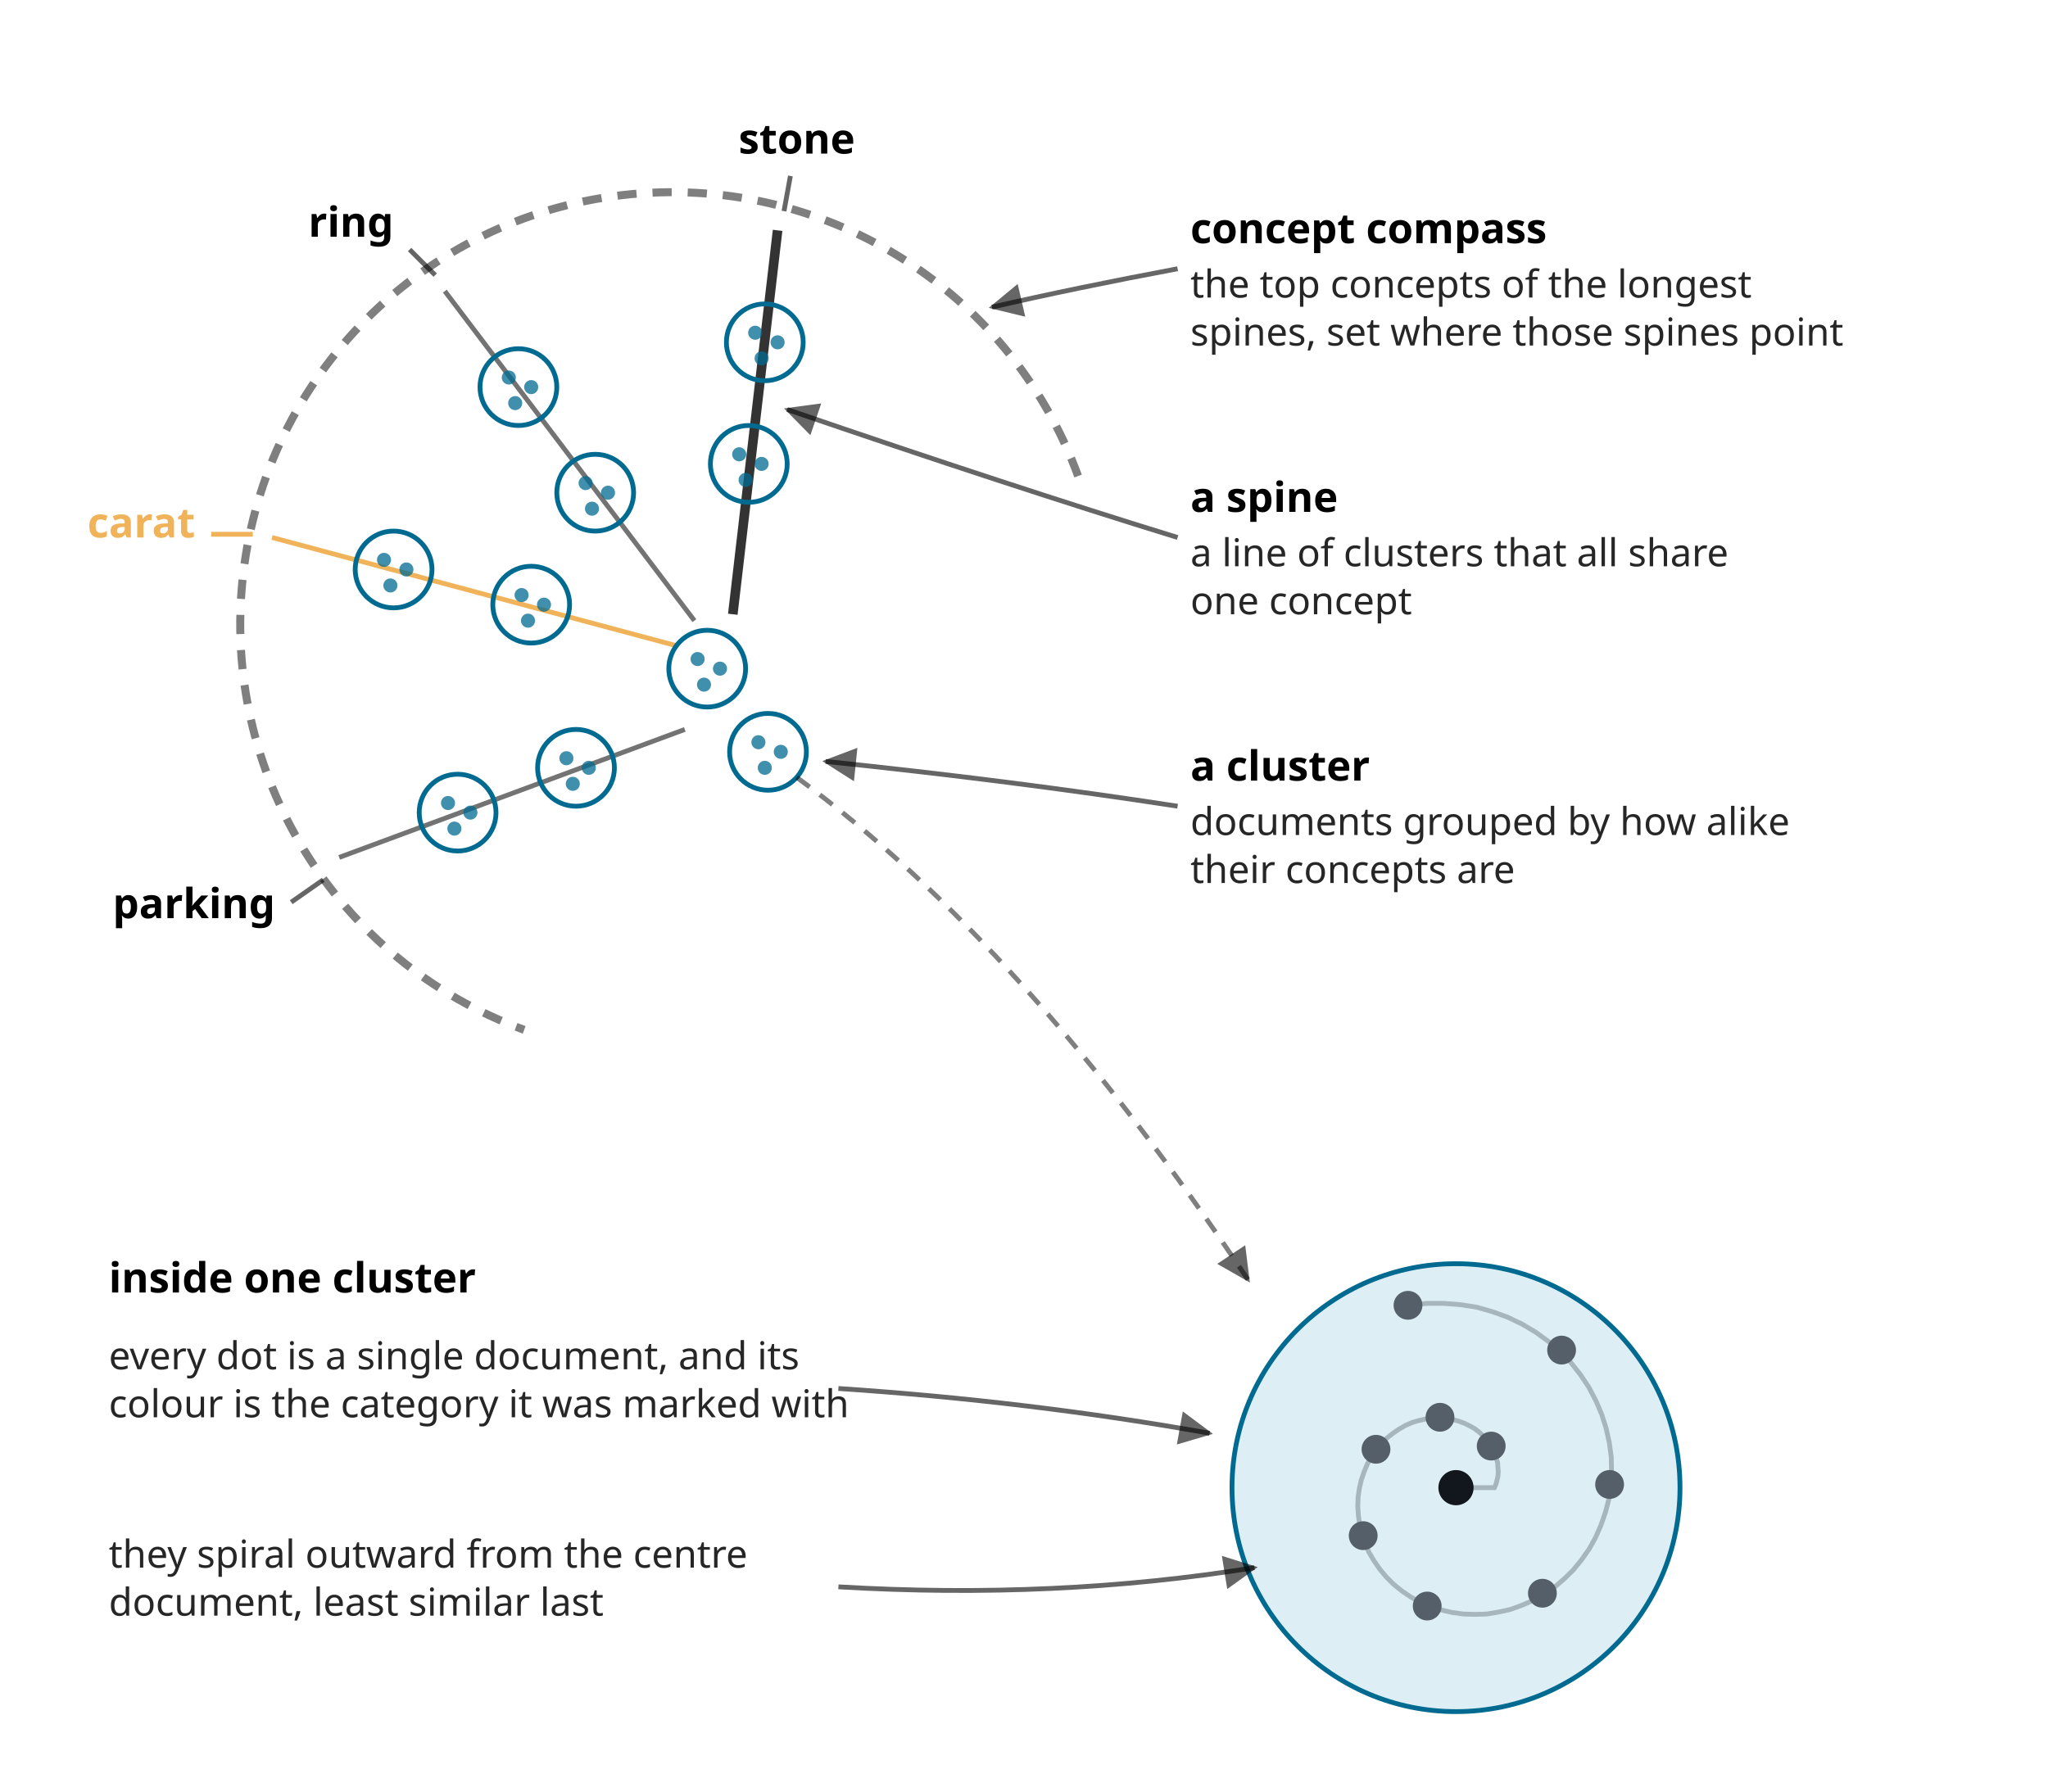
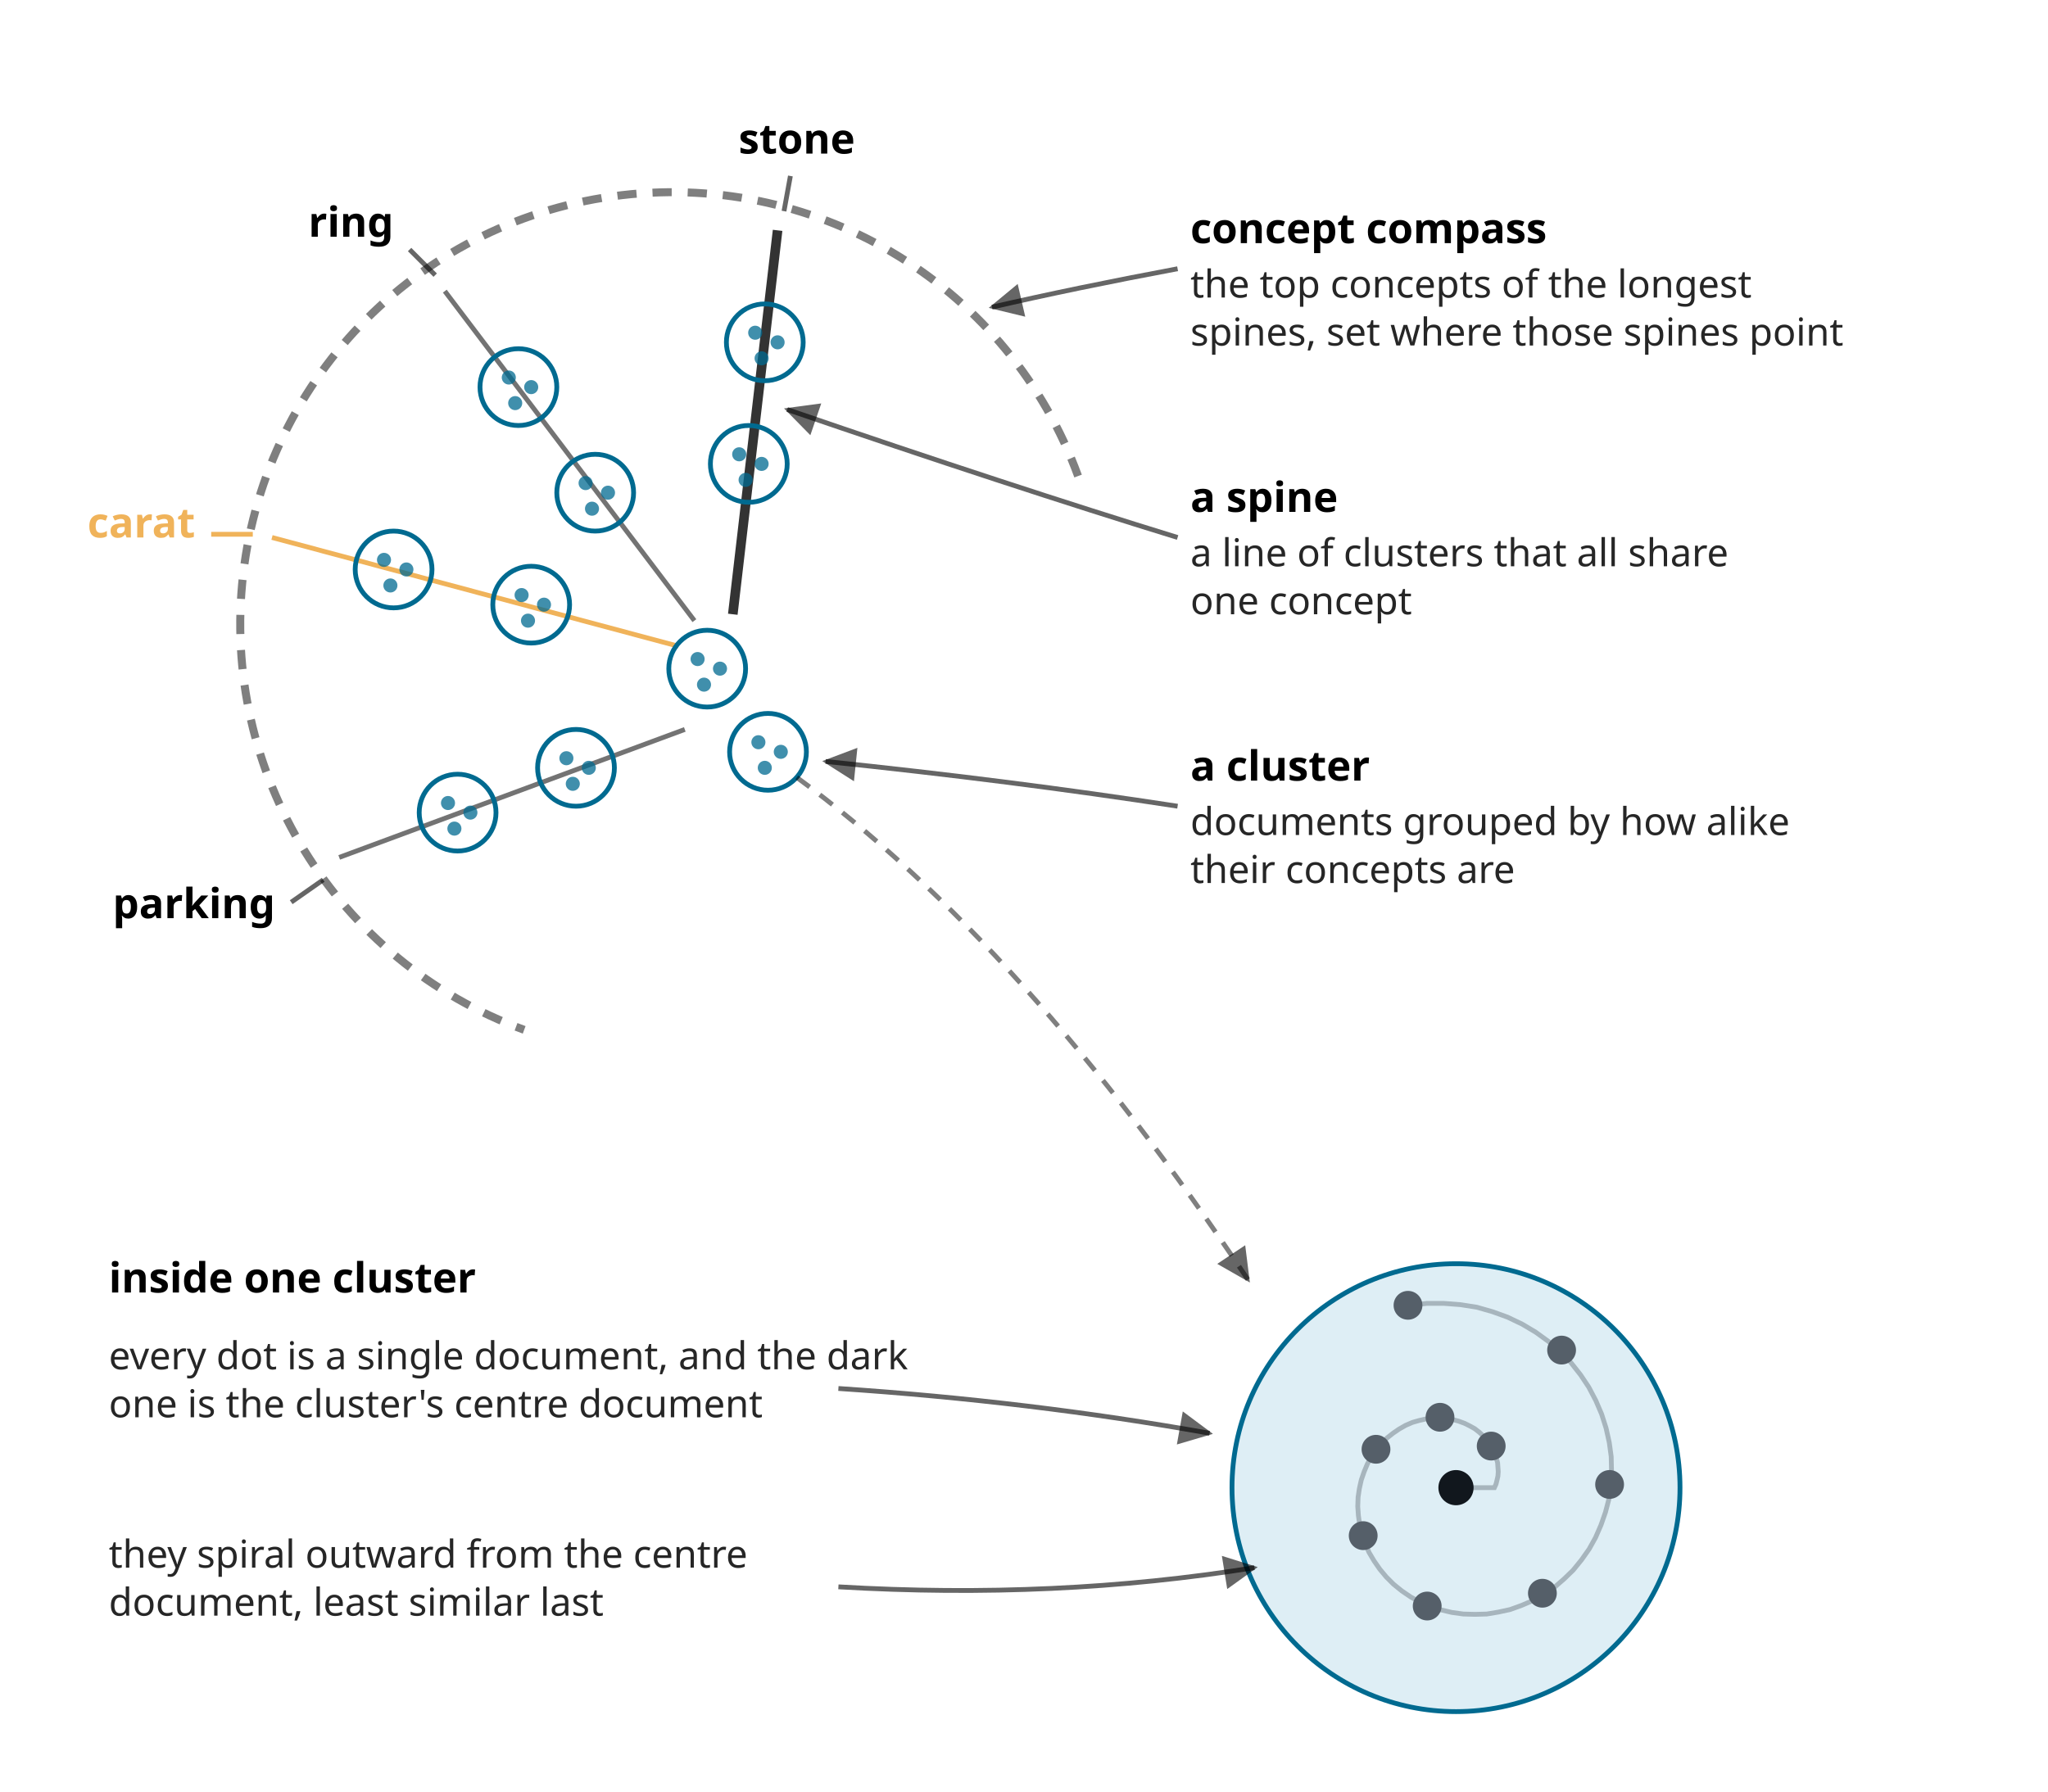
<svg xmlns="http://www.w3.org/2000/svg" width="640" height="560" viewBox="0 0 640 560" font-family="system-ui, sans-serif" font-size="13">
  <defs>
    <marker id="dmap-fg" viewBox="0 0 10 10" refX="9" refY="5" markerWidth="7" markerHeight="7" orient="auto">
      <path d="M0 0 L10 5 L0 10 z" fill="currentColor" fill-opacity="0.6" />
-     </marker>
-     <marker id="dmap-hi" viewBox="0 0 10 10" refX="9" refY="5" markerWidth="8" markerHeight="8" orient="auto">
-       <path d="M0 0 L10 5 L0 10 z" fill="#f0b35a" />
    </marker>
  </defs>
  <path d="M336.9 148.8 A 135 135 0 1 0 163.8 321.9" fill="none" stroke="currentColor" stroke-opacity="0.5" stroke-width="2.5" stroke-dasharray="6 5" />
  <text x="249" y="48" fill="currentColor" text-anchor="middle" font-weight="600">stone</text>
  <line x1="247" y1="55" x2="245" y2="66" stroke="currentColor" stroke-opacity="0.6" stroke-width="1.5" />
  <text x="123" y="74" fill="currentColor" text-anchor="end" font-weight="600">ring</text>
  <line x1="128" y1="78" x2="136" y2="86" stroke="currentColor" stroke-opacity="0.6" stroke-width="1.5" />
  <text x="61" y="168" fill="#f0b35a" text-anchor="end" font-weight="600">carat</text>
  <line x1="66" y1="167" x2="79" y2="167" stroke="#f0b35a" stroke-width="1.5" />
  <text x="86" y="287" fill="currentColor" text-anchor="end" font-weight="600">parking</text>
  <line x1="91" y1="282" x2="101" y2="275" stroke="currentColor" stroke-opacity="0.6" stroke-width="1.5" />
  <line x1="243" y1="72" x2="229" y2="192" stroke="currentColor" stroke-opacity="0.8" stroke-width="3" />
  <line x1="139" y1="91" x2="217" y2="194" stroke="currentColor" stroke-opacity="0.55" stroke-width="1.5" />
  <line x1="85" y1="168" x2="212" y2="202" stroke="#f0b35a" stroke-width="1.5" />
  <line x1="106" y1="268" x2="214" y2="228" stroke="currentColor" stroke-opacity="0.55" stroke-width="1.5" />
  <g fill="none" stroke="#006a90" stroke-width="1.5">
    <circle cx="239" cy="107" r="12" />
    <circle cx="234" cy="145" r="12" />
    <circle cx="162" cy="121" r="12" />
    <circle cx="186" cy="154" r="12" />
    <circle cx="123" cy="178" r="12" />
    <circle cx="166" cy="189" r="12" />
    <circle cx="143" cy="254" r="12" />
    <circle cx="180" cy="240" r="12" />
    <circle cx="240" cy="235" r="12" />
    <circle cx="221" cy="209" r="12" />
  </g>
  <g fill="#006a90" fill-opacity="0.75">
    <circle cx="236" cy="104" r="2.2" />
    <circle cx="243" cy="107" r="2.2" />
    <circle cx="238" cy="112" r="2.2" />
    <circle cx="231" cy="142" r="2.2" />
    <circle cx="238" cy="145" r="2.2" />
    <circle cx="233" cy="150" r="2.2" />
    <circle cx="159" cy="118" r="2.2" />
    <circle cx="166" cy="121" r="2.2" />
    <circle cx="161" cy="126" r="2.2" />
    <circle cx="183" cy="151" r="2.2" />
    <circle cx="190" cy="154" r="2.2" />
    <circle cx="185" cy="159" r="2.2" />
    <circle cx="120" cy="175" r="2.2" />
    <circle cx="127" cy="178" r="2.2" />
    <circle cx="122" cy="183" r="2.2" />
    <circle cx="163" cy="186" r="2.2" />
    <circle cx="170" cy="189" r="2.2" />
    <circle cx="165" cy="194" r="2.2" />
    <circle cx="140" cy="251" r="2.2" />
    <circle cx="147" cy="254" r="2.2" />
    <circle cx="142" cy="259" r="2.2" />
    <circle cx="177" cy="237" r="2.2" />
    <circle cx="184" cy="240" r="2.2" />
    <circle cx="179" cy="245" r="2.2" />
    <circle cx="237" cy="232" r="2.2" />
    <circle cx="244" cy="235" r="2.2" />
    <circle cx="239" cy="240" r="2.2" />
    <circle cx="218" cy="206" r="2.2" />
    <circle cx="225" cy="209" r="2.2" />
    <circle cx="220" cy="214" r="2.2" />
  </g>
  <text x="372" y="76" fill="currentColor" font-weight="600">concept compass</text>
  <text x="372" y="93" fill="currentColor" fill-opacity="0.85" font-size="12">the top concepts of the longest</text>
  <text x="372" y="108" fill="currentColor" fill-opacity="0.85" font-size="12">spines, set where those spines point</text>
  <path d="M368 84 Q 336 90 310 96" fill="none" stroke="currentColor" stroke-opacity="0.6" stroke-width="1.5" marker-end="url(#dmap-fg)" />
  <text x="372" y="160" fill="currentColor" font-weight="600">a spine</text>
  <text x="372" y="177" fill="currentColor" fill-opacity="0.85" font-size="12">a line of clusters that all share</text>
  <text x="372" y="192" fill="currentColor" fill-opacity="0.85" font-size="12">one concept</text>
  <path d="M368 168 Q 316 152 246 128" fill="none" stroke="currentColor" stroke-opacity="0.6" stroke-width="1.5" marker-end="url(#dmap-fg)" />
  <text x="372" y="244" fill="currentColor" font-weight="600">a cluster</text>
  <text x="372" y="261" fill="currentColor" fill-opacity="0.85" font-size="12">documents grouped by how alike</text>
  <text x="372" y="276" fill="currentColor" fill-opacity="0.85" font-size="12">their concepts are</text>
  <path d="M368 252 Q 316 244 258 238" fill="none" stroke="currentColor" stroke-opacity="0.6" stroke-width="1.5" marker-end="url(#dmap-fg)" />
  <path d="M249 243 Q 320 295 390 400" fill="none" stroke="currentColor" stroke-opacity="0.5" stroke-width="1.5" stroke-dasharray="5 4" marker-end="url(#dmap-fg)" />
  <circle cx="455" cy="465" r="70" fill="#deeef5" stroke="#006a90" stroke-width="1.5" />
  <path d="M455 465 L467.0 465.0 L467.5 463.9 L467.8 462.7 L468.1 461.4 L468.2 460.0 L468.1 458.6 L468.0 457.2 L467.6 455.8 L467.1 454.3 L466.5 452.9 L465.7 451.5 L464.7 450.2 L463.6 448.9 L462.3 447.7 L460.9 446.6 L459.3 445.7 L457.7 444.9 L455.8 444.2 L453.9 443.7 L452.0 443.3 L449.9 443.2 L447.8 443.2 L445.7 443.5 L443.5 444.0 L441.4 444.6 L439.3 445.5 L437.2 446.7 L435.3 448.0 L433.4 449.5 L431.7 451.3 L430.0 453.2 L428.6 455.3 L427.3 457.6 L426.3 460.0 L425.4 462.6 L424.8 465.3 L424.4 468.0 L424.3 470.9 L424.5 473.7 L424.9 476.6 L425.6 479.5 L426.6 482.4 L427.8 485.2 L429.4 487.9 L431.2 490.5 L433.2 492.9 L435.5 495.2 L438.1 497.3 L440.9 499.2 L443.8 500.8 L447.0 502.1 L450.3 503.2 L453.7 504.0 L457.3 504.5 L460.9 504.6 L464.6 504.5 L468.2 503.9 L471.9 503.1 L475.5 501.8 L479.0 500.3 L482.4 498.4 L485.7 496.2 L488.7 493.6 L491.6 490.8 L494.2 487.6 L496.6 484.2 L498.6 480.6 L500.3 476.7 L501.7 472.7 L502.8 468.5 L503.4 464.2 L503.6 459.8 L503.5 455.3 L502.9 450.9 L501.9 446.4 L500.5 442.0 L498.7 437.8 L496.5 433.6 L493.9 429.7 L490.9 425.9 L487.6 422.5 L483.9 419.3 L479.9 416.4 L475.7 413.9 L471.1 411.7 L466.4 410.0 L461.5 408.6 L456.4 407.8 L451.2 407.4 L445.9 407.4 L440.7 408.0" fill="none" stroke="#555f69" stroke-opacity="0.4" stroke-width="1.5" />
  <circle cx="455" cy="465" r="5.5" fill="#11171d" />
  <g fill="#555f69">
    <circle cx="466" cy="452" r="4.5" />
    <circle cx="450" cy="443" r="4.5" />
    <circle cx="430" cy="453" r="4.5" />
    <circle cx="426" cy="480" r="4.5" />
    <circle cx="446" cy="502" r="4.5" />
    <circle cx="482" cy="498" r="4.5" />
    <circle cx="503" cy="464" r="4.5" />
    <circle cx="488" cy="422" r="4.5" />
    <circle cx="440" cy="408" r="4.5" />
  </g>
  <text x="34" y="404" fill="currentColor" font-weight="600">inside one cluster</text>
-   <text x="34" y="428" fill="currentColor" fill-opacity="0.85" font-size="12">every dot is a single document, and its</text>
-   <text x="34" y="443" fill="currentColor" fill-opacity="0.85" font-size="12">colour is the category it was marked with</text>
+   <text x="34" y="428" fill="currentColor" fill-opacity="0.85" font-size="12">every dot is a single document, and the dark</text>
+   <text x="34" y="443" fill="currentColor" fill-opacity="0.85" font-size="12">one is the cluster's centre document</text>
  <path d="M262 434 Q 322 438 378 448" fill="none" stroke="currentColor" stroke-opacity="0.6" stroke-width="1.5" marker-end="url(#dmap-fg)" />
  <text x="34" y="490" fill="currentColor" fill-opacity="0.85" font-size="12">they spiral outward from the centre</text>
  <text x="34" y="505" fill="currentColor" fill-opacity="0.85" font-size="12">document, least similar last</text>
  <path d="M262 496 Q 330 500 392 490" fill="none" stroke="currentColor" stroke-opacity="0.6" stroke-width="1.5" marker-end="url(#dmap-fg)" />
</svg>
